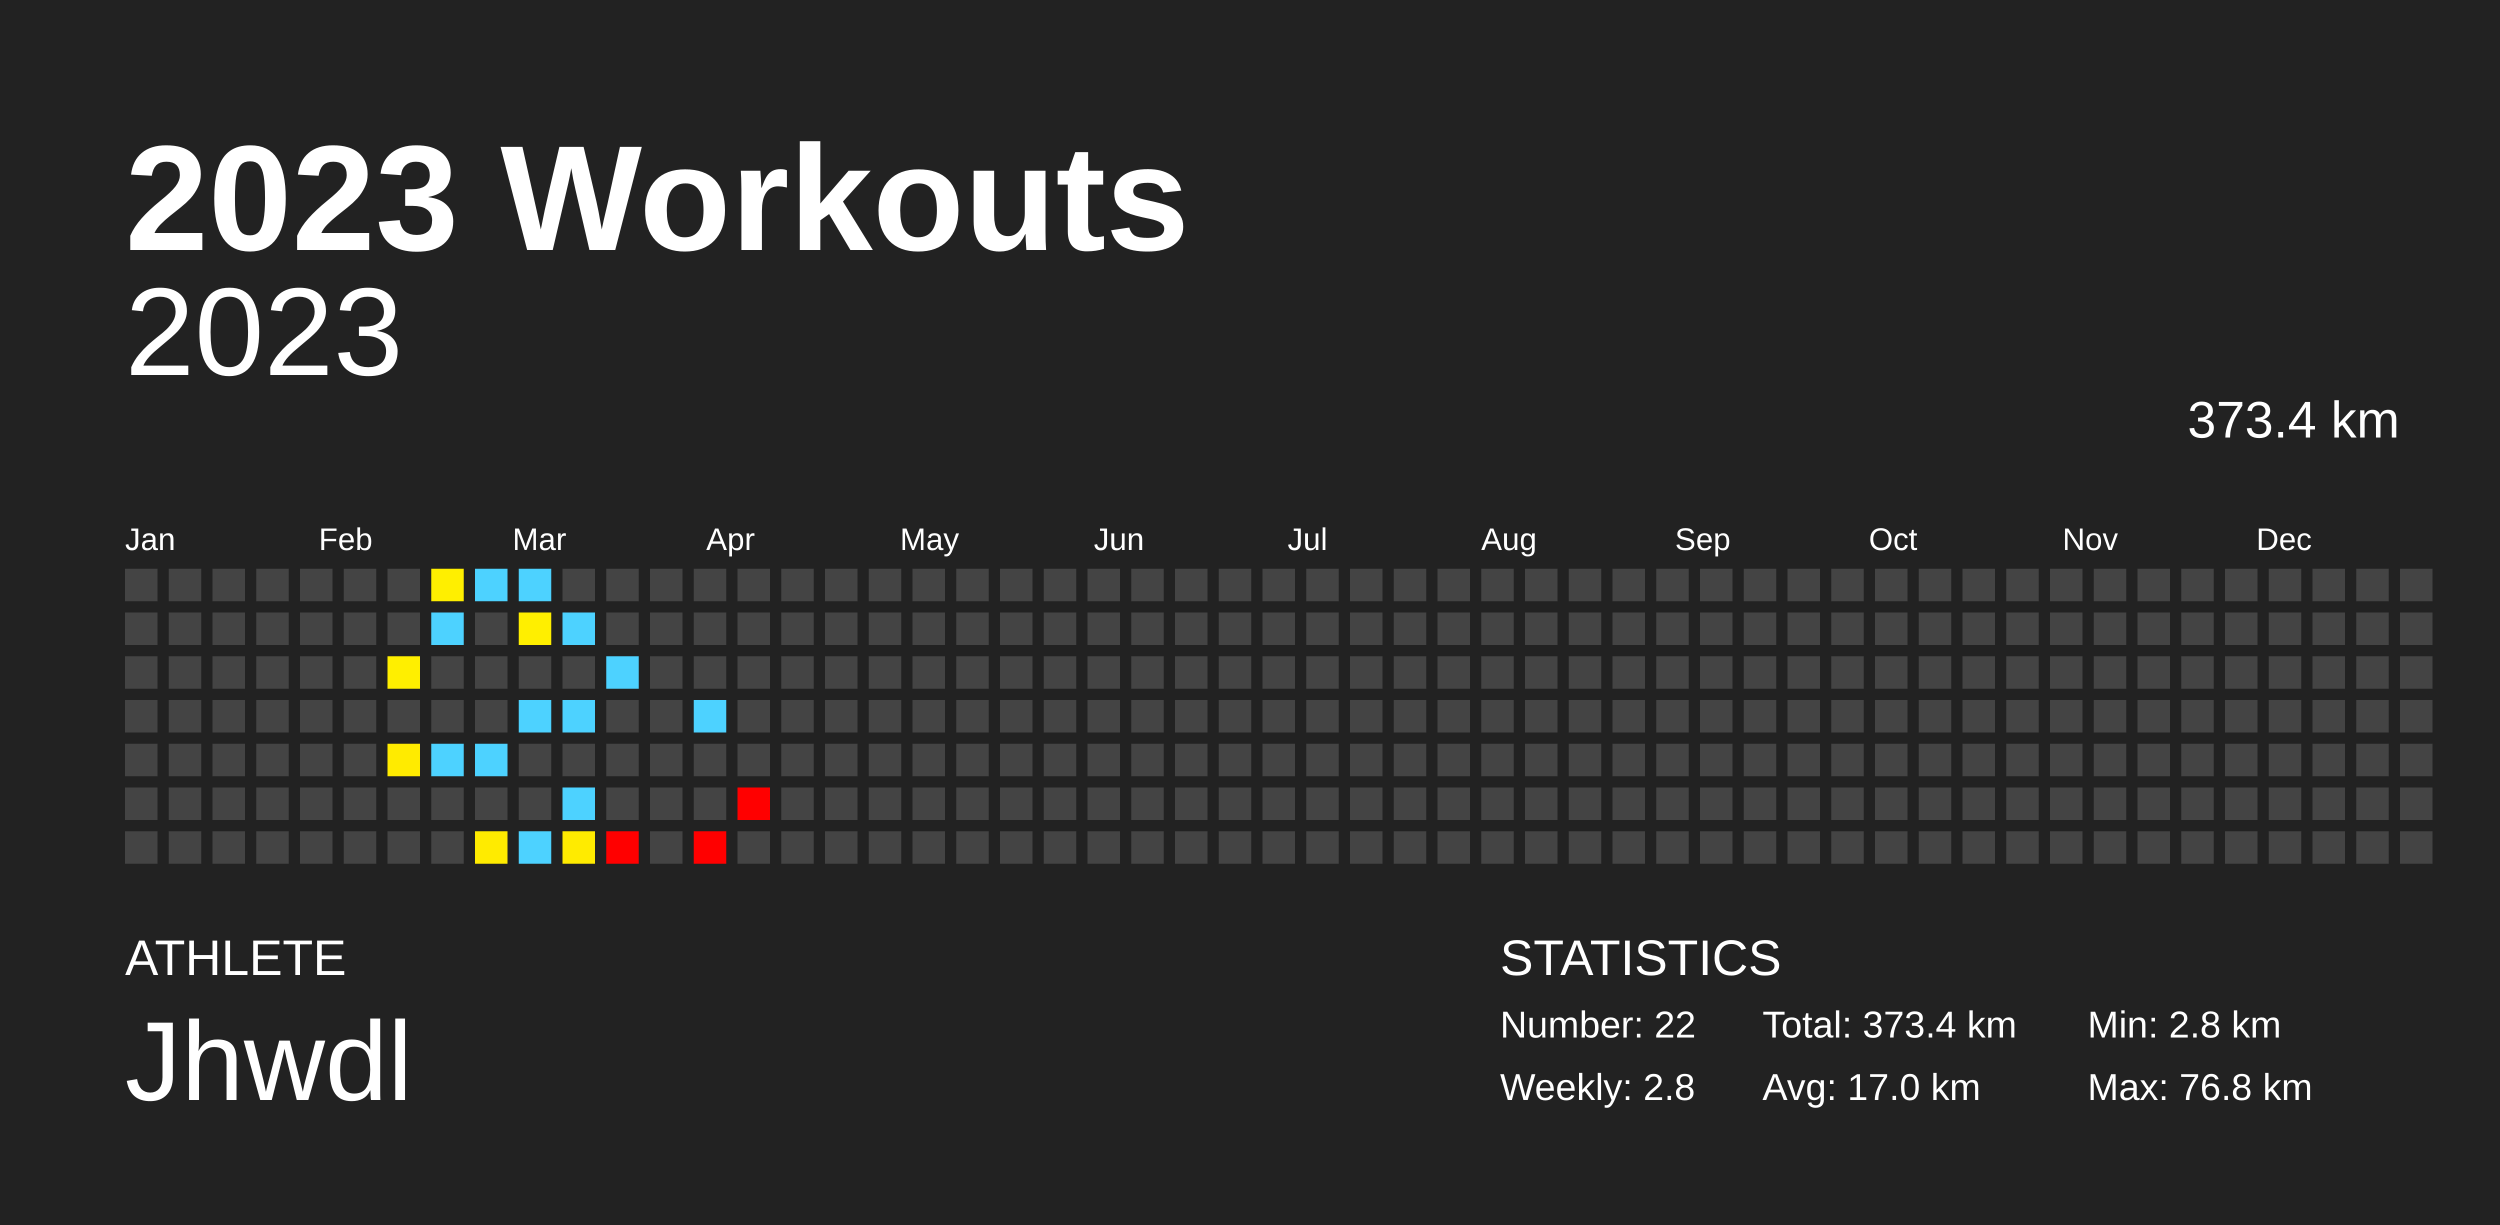
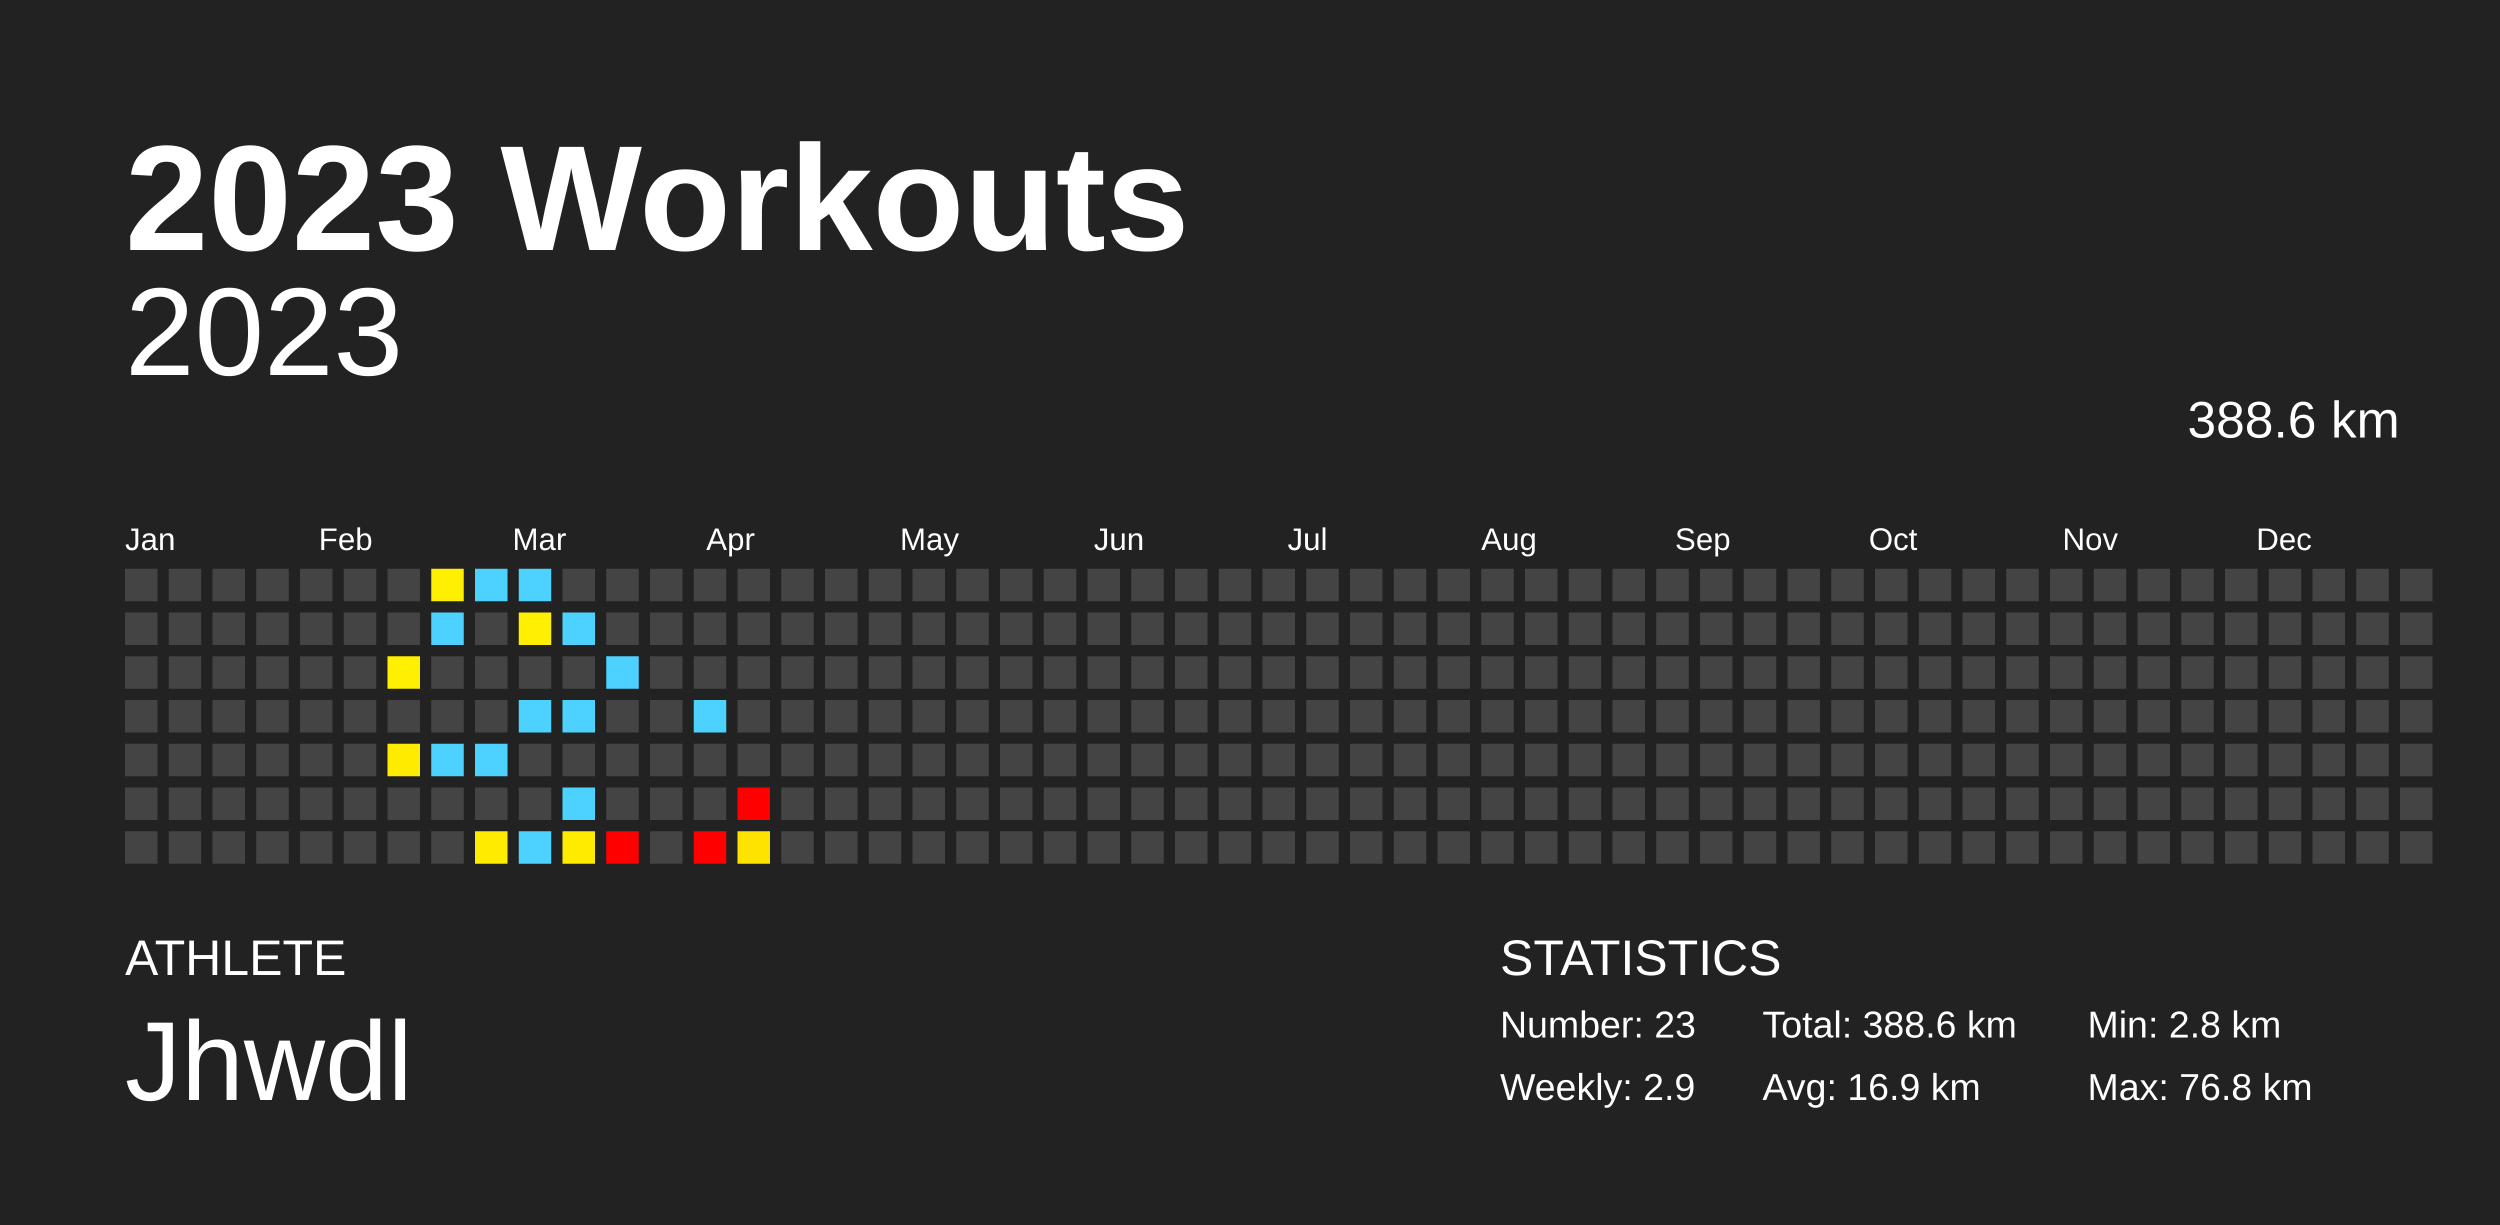
<svg xmlns="http://www.w3.org/2000/svg" baseProfile="full" height="98mm" version="1.1" viewBox="0,0,200,98" width="200mm">
  <defs />
  <rect fill="#222222" height="98" width="200" x="0" y="0" />
  <text fill="#FFFFFF" style="font-size:12px; font-family:Arial; font-weight:bold;" x="10" y="20">2023 Workouts</text>
  <text fill="#FFFFFF" style="font-size:4px; font-family:Arial" x="10" y="78">ATHLETE</text>
  <text fill="#FFFFFF" style="font-size:9px; font-family:Arial" x="10" y="88">Jhwdl</text>
  <text fill="#FFFFFF" style="font-size:4px; font-family:Arial" x="120" y="78">STATISTICS</text>
-   <text fill="#FFFFFF" style="font-size:3px; font-family:Arial" x="120" y="83">Number: 22</text>
-   <text fill="#FFFFFF" style="font-size:3px; font-family:Arial" x="120" y="88">Weekly: 2.8</text>
-   <text fill="#FFFFFF" style="font-size:3px; font-family:Arial" x="141" y="83">Total: 373.4 km</text>
-   <text fill="#FFFFFF" style="font-size:3px; font-family:Arial" x="141" y="88">Avg: 17.0 km</text>
+   <text fill="#FFFFFF" style="font-size:3px; font-family:Arial" x="120" y="83">Number: 23</text>
+   <text fill="#FFFFFF" style="font-size:3px; font-family:Arial" x="120" y="88">Weekly: 2.9</text>
+   <text fill="#FFFFFF" style="font-size:3px; font-family:Arial" x="141" y="83">Total: 388.6 km</text>
+   <text fill="#FFFFFF" style="font-size:3px; font-family:Arial" x="141" y="88">Avg: 16.9 km</text>
  <text fill="#FFFFFF" style="font-size:3px; font-family:Arial" x="167" y="83">Min: 2.8 km</text>
  <text fill="#FFFFFF" style="font-size:3px; font-family:Arial" x="167" y="88">Max: 76.8 km</text>
  <text alignment-baseline="hanging" fill="#FFFFFF" style="font-size:10.0px; font-family:Arial;" x="10" y="30">2023</text>
-   <text alignment-baseline="hanging" fill="#FFFFFF" style="font-size:4.125px; font-family:Arial;" x="175" y="35">373.4 km</text>
+   <text alignment-baseline="hanging" fill="#FFFFFF" style="font-size:4.125px; font-family:Arial;" x="175" y="35">388.6 km</text>
  <text fill="#FFFFFF" style="font-size:2.5px; font-family:Arial" x="10.0" y="44">Jan</text>
  <text fill="#FFFFFF" style="font-size:2.5px; font-family:Arial" x="25.5" y="44">Feb</text>
  <text fill="#FFFFFF" style="font-size:2.5px; font-family:Arial" x="41.0" y="44">Mar</text>
  <text fill="#FFFFFF" style="font-size:2.5px; font-family:Arial" x="56.5" y="44">Apr</text>
  <text fill="#FFFFFF" style="font-size:2.5px; font-family:Arial" x="72.0" y="44">May</text>
  <text fill="#FFFFFF" style="font-size:2.5px; font-family:Arial" x="87.5" y="44">Jun</text>
  <text fill="#FFFFFF" style="font-size:2.5px; font-family:Arial" x="103.0" y="44">Jul</text>
  <text fill="#FFFFFF" style="font-size:2.5px; font-family:Arial" x="118.5" y="44">Aug</text>
  <text fill="#FFFFFF" style="font-size:2.5px; font-family:Arial" x="134.0" y="44">Sep</text>
  <text fill="#FFFFFF" style="font-size:2.5px; font-family:Arial" x="149.5" y="44">Oct</text>
  <text fill="#FFFFFF" style="font-size:2.5px; font-family:Arial" x="165.0" y="44">Nov</text>
  <text fill="#FFFFFF" style="font-size:2.5px; font-family:Arial" x="180.5" y="44">Dec</text>
  <rect fill="#444444" height="2.6" width="2.6" x="10.0" y="45.5" />
  <rect fill="#444444" height="2.6" width="2.6" x="10.0" y="49.0" />
  <rect fill="#444444" height="2.6" width="2.6" x="10.0" y="52.5" />
  <rect fill="#444444" height="2.6" width="2.6" x="10.0" y="56.0" />
  <rect fill="#444444" height="2.6" width="2.6" x="10.0" y="59.5" />
  <rect fill="#444444" height="2.6" width="2.6" x="10.0" y="63.0" />
  <rect fill="#444444" height="2.6" width="2.6" x="10.0" y="66.5" />
  <rect fill="#444444" height="2.6" width="2.6" x="13.5" y="45.5" />
  <rect fill="#444444" height="2.6" width="2.6" x="13.5" y="49.0" />
  <rect fill="#444444" height="2.6" width="2.6" x="13.5" y="52.5" />
  <rect fill="#444444" height="2.6" width="2.6" x="13.5" y="56.0" />
  <rect fill="#444444" height="2.6" width="2.6" x="13.5" y="59.5" />
  <rect fill="#444444" height="2.6" width="2.6" x="13.5" y="63.0" />
  <rect fill="#444444" height="2.6" width="2.6" x="13.5" y="66.5" />
  <rect fill="#444444" height="2.6" width="2.6" x="17.0" y="45.5" />
  <rect fill="#444444" height="2.6" width="2.6" x="17.0" y="49.0" />
  <rect fill="#444444" height="2.6" width="2.6" x="17.0" y="52.5" />
  <rect fill="#444444" height="2.6" width="2.6" x="17.0" y="56.0" />
  <rect fill="#444444" height="2.6" width="2.6" x="17.0" y="59.5" />
  <rect fill="#444444" height="2.6" width="2.6" x="17.0" y="63.0" />
  <rect fill="#444444" height="2.6" width="2.6" x="17.0" y="66.5" />
  <rect fill="#444444" height="2.6" width="2.6" x="20.5" y="45.5" />
  <rect fill="#444444" height="2.6" width="2.6" x="20.5" y="49.0" />
  <rect fill="#444444" height="2.6" width="2.6" x="20.5" y="52.5" />
  <rect fill="#444444" height="2.6" width="2.6" x="20.5" y="56.0" />
  <rect fill="#444444" height="2.6" width="2.6" x="20.5" y="59.5" />
  <rect fill="#444444" height="2.6" width="2.6" x="20.5" y="63.0" />
  <rect fill="#444444" height="2.6" width="2.6" x="20.5" y="66.5" />
  <rect fill="#444444" height="2.6" width="2.6" x="24.0" y="45.5" />
  <rect fill="#444444" height="2.6" width="2.6" x="24.0" y="49.0" />
  <rect fill="#444444" height="2.6" width="2.6" x="24.0" y="52.5" />
  <rect fill="#444444" height="2.6" width="2.6" x="24.0" y="56.0" />
  <rect fill="#444444" height="2.6" width="2.6" x="24.0" y="59.5" />
  <rect fill="#444444" height="2.6" width="2.6" x="24.0" y="63.0" />
  <rect fill="#444444" height="2.6" width="2.6" x="24.0" y="66.5" />
  <rect fill="#444444" height="2.6" width="2.6" x="27.5" y="45.5" />
  <rect fill="#444444" height="2.6" width="2.6" x="27.5" y="49.0" />
  <rect fill="#444444" height="2.6" width="2.6" x="27.5" y="52.5" />
  <rect fill="#444444" height="2.6" width="2.6" x="27.5" y="56.0" />
  <rect fill="#444444" height="2.6" width="2.6" x="27.5" y="59.5" />
  <rect fill="#444444" height="2.6" width="2.6" x="27.5" y="63.0" />
  <rect fill="#444444" height="2.6" width="2.6" x="27.5" y="66.5" />
  <rect fill="#444444" height="2.6" width="2.6" x="31.0" y="45.5" />
  <rect fill="#444444" height="2.6" width="2.6" x="31.0" y="49.0" />
  <rect fill="#ffef00" height="2.6" width="2.6" x="31.0" y="52.5" />
  <rect fill="#444444" height="2.6" width="2.6" x="31.0" y="56.0" />
  <rect fill="#ffeb00" height="2.6" width="2.6" x="31.0" y="59.5" />
  <rect fill="#444444" height="2.6" width="2.6" x="31.0" y="63.0" />
  <rect fill="#444444" height="2.6" width="2.6" x="31.0" y="66.5" />
  <rect fill="#ffef00" height="2.6" width="2.6" x="34.5" y="45.5" />
  <rect fill="#4dd2ff" height="2.6" width="2.6" x="34.5" y="49.0" />
  <rect fill="#444444" height="2.6" width="2.6" x="34.5" y="52.5" />
  <rect fill="#444444" height="2.6" width="2.6" x="34.5" y="56.0" />
  <rect fill="#4dd2ff" height="2.6" width="2.6" x="34.5" y="59.5" />
  <rect fill="#444444" height="2.6" width="2.6" x="34.5" y="63.0" />
  <rect fill="#444444" height="2.6" width="2.6" x="34.5" y="66.5" />
  <rect fill="#4dd2ff" height="2.6" width="2.6" x="38.0" y="45.5" />
  <rect fill="#444444" height="2.6" width="2.6" x="38.0" y="49.0" />
  <rect fill="#444444" height="2.6" width="2.6" x="38.0" y="52.5" />
  <rect fill="#444444" height="2.6" width="2.6" x="38.0" y="56.0" />
  <rect fill="#4dd2ff" height="2.6" width="2.6" x="38.0" y="59.5" />
  <rect fill="#444444" height="2.6" width="2.6" x="38.0" y="63.0" />
  <rect fill="#ffeb00" height="2.6" width="2.6" x="38.0" y="66.5" />
  <rect fill="#4dd2ff" height="2.6" width="2.6" x="41.5" y="45.5" />
  <rect fill="#ffef00" height="2.6" width="2.6" x="41.5" y="49.0" />
  <rect fill="#444444" height="2.6" width="2.6" x="41.5" y="52.5" />
  <rect fill="#4dd2ff" height="2.6" width="2.6" x="41.5" y="56.0" />
  <rect fill="#444444" height="2.6" width="2.6" x="41.5" y="59.5" />
  <rect fill="#444444" height="2.6" width="2.6" x="41.5" y="63.0" />
  <rect fill="#4dd2ff" height="2.6" width="2.6" x="41.5" y="66.5" />
  <rect fill="#444444" height="2.6" width="2.6" x="45.0" y="45.5" />
  <rect fill="#4dd2ff" height="2.6" width="2.6" x="45.0" y="49.0" />
  <rect fill="#444444" height="2.6" width="2.6" x="45.0" y="52.5" />
  <rect fill="#4dd2ff" height="2.6" width="2.6" x="45.0" y="56.0" />
  <rect fill="#444444" height="2.6" width="2.6" x="45.0" y="59.5" />
  <rect fill="#4dd2ff" height="2.6" width="2.6" x="45.0" y="63.0" />
  <rect fill="#ffeb00" height="2.6" width="2.6" x="45.0" y="66.5" />
  <rect fill="#444444" height="2.6" width="2.6" x="48.5" y="45.5" />
  <rect fill="#444444" height="2.6" width="2.6" x="48.5" y="49.0" />
  <rect fill="#4dd2ff" height="2.6" width="2.6" x="48.5" y="52.5" />
  <rect fill="#444444" height="2.6" width="2.6" x="48.5" y="56.0" />
  <rect fill="#444444" height="2.6" width="2.6" x="48.5" y="59.5" />
  <rect fill="#444444" height="2.6" width="2.6" x="48.5" y="63.0" />
  <rect fill="red" height="2.6" width="2.6" x="48.5" y="66.5" />
  <rect fill="#444444" height="2.6" width="2.6" x="52.0" y="45.5" />
  <rect fill="#444444" height="2.6" width="2.6" x="52.0" y="49.0" />
  <rect fill="#444444" height="2.6" width="2.6" x="52.0" y="52.5" />
  <rect fill="#444444" height="2.6" width="2.6" x="52.0" y="56.0" />
  <rect fill="#444444" height="2.6" width="2.6" x="52.0" y="59.5" />
  <rect fill="#444444" height="2.6" width="2.6" x="52.0" y="63.0" />
  <rect fill="#444444" height="2.6" width="2.6" x="52.0" y="66.5" />
  <rect fill="#444444" height="2.6" width="2.6" x="55.5" y="45.5" />
  <rect fill="#444444" height="2.6" width="2.6" x="55.5" y="49.0" />
  <rect fill="#444444" height="2.6" width="2.6" x="55.5" y="52.5" />
  <rect fill="#4dd2ff" height="2.6" width="2.6" x="55.5" y="56.0" />
  <rect fill="#444444" height="2.6" width="2.6" x="55.5" y="59.5" />
  <rect fill="#444444" height="2.6" width="2.6" x="55.5" y="63.0" />
  <rect fill="red" height="2.6" width="2.6" x="55.5" y="66.5" />
  <rect fill="#444444" height="2.6" width="2.6" x="59.0" y="45.5" />
  <rect fill="#444444" height="2.6" width="2.6" x="59.0" y="49.0" />
  <rect fill="#444444" height="2.6" width="2.6" x="59.0" y="52.5" />
  <rect fill="#444444" height="2.6" width="2.6" x="59.0" y="56.0" />
  <rect fill="#444444" height="2.6" width="2.6" x="59.0" y="59.5" />
  <rect fill="red" height="2.6" width="2.6" x="59.0" y="63.0" />
-   <rect fill="#444444" height="2.6" width="2.6" x="59.0" y="66.5" />
+   <rect fill="#ffe300" height="2.6" width="2.6" x="59.0" y="66.5" />
  <rect fill="#444444" height="2.6" width="2.6" x="62.5" y="45.5" />
  <rect fill="#444444" height="2.6" width="2.6" x="62.5" y="49.0" />
  <rect fill="#444444" height="2.6" width="2.6" x="62.5" y="52.5" />
  <rect fill="#444444" height="2.6" width="2.6" x="62.5" y="56.0" />
  <rect fill="#444444" height="2.6" width="2.6" x="62.5" y="59.5" />
  <rect fill="#444444" height="2.6" width="2.6" x="62.5" y="63.0" />
  <rect fill="#444444" height="2.6" width="2.6" x="62.5" y="66.5" />
  <rect fill="#444444" height="2.6" width="2.6" x="66.0" y="45.5" />
  <rect fill="#444444" height="2.6" width="2.6" x="66.0" y="49.0" />
  <rect fill="#444444" height="2.6" width="2.6" x="66.0" y="52.5" />
  <rect fill="#444444" height="2.6" width="2.6" x="66.0" y="56.0" />
  <rect fill="#444444" height="2.6" width="2.6" x="66.0" y="59.5" />
  <rect fill="#444444" height="2.6" width="2.6" x="66.0" y="63.0" />
  <rect fill="#444444" height="2.6" width="2.6" x="66.0" y="66.5" />
  <rect fill="#444444" height="2.6" width="2.6" x="69.5" y="45.5" />
  <rect fill="#444444" height="2.6" width="2.6" x="69.5" y="49.0" />
  <rect fill="#444444" height="2.6" width="2.6" x="69.5" y="52.5" />
  <rect fill="#444444" height="2.6" width="2.6" x="69.5" y="56.0" />
  <rect fill="#444444" height="2.6" width="2.6" x="69.5" y="59.5" />
  <rect fill="#444444" height="2.6" width="2.6" x="69.5" y="63.0" />
  <rect fill="#444444" height="2.6" width="2.6" x="69.5" y="66.5" />
  <rect fill="#444444" height="2.6" width="2.6" x="73.0" y="45.5" />
  <rect fill="#444444" height="2.6" width="2.6" x="73.0" y="49.0" />
  <rect fill="#444444" height="2.6" width="2.6" x="73.0" y="52.5" />
  <rect fill="#444444" height="2.6" width="2.6" x="73.0" y="56.0" />
  <rect fill="#444444" height="2.6" width="2.6" x="73.0" y="59.5" />
  <rect fill="#444444" height="2.6" width="2.6" x="73.0" y="63.0" />
  <rect fill="#444444" height="2.6" width="2.6" x="73.0" y="66.5" />
  <rect fill="#444444" height="2.6" width="2.6" x="76.5" y="45.5" />
  <rect fill="#444444" height="2.6" width="2.6" x="76.5" y="49.0" />
  <rect fill="#444444" height="2.6" width="2.6" x="76.5" y="52.5" />
  <rect fill="#444444" height="2.6" width="2.6" x="76.5" y="56.0" />
  <rect fill="#444444" height="2.6" width="2.6" x="76.5" y="59.5" />
  <rect fill="#444444" height="2.6" width="2.6" x="76.5" y="63.0" />
  <rect fill="#444444" height="2.6" width="2.6" x="76.5" y="66.5" />
  <rect fill="#444444" height="2.6" width="2.6" x="80.0" y="45.5" />
  <rect fill="#444444" height="2.6" width="2.6" x="80.0" y="49.0" />
  <rect fill="#444444" height="2.6" width="2.6" x="80.0" y="52.5" />
  <rect fill="#444444" height="2.6" width="2.6" x="80.0" y="56.0" />
  <rect fill="#444444" height="2.6" width="2.6" x="80.0" y="59.5" />
  <rect fill="#444444" height="2.6" width="2.6" x="80.0" y="63.0" />
  <rect fill="#444444" height="2.6" width="2.6" x="80.0" y="66.5" />
  <rect fill="#444444" height="2.6" width="2.6" x="83.5" y="45.5" />
  <rect fill="#444444" height="2.6" width="2.6" x="83.5" y="49.0" />
  <rect fill="#444444" height="2.6" width="2.6" x="83.5" y="52.5" />
  <rect fill="#444444" height="2.6" width="2.6" x="83.5" y="56.0" />
  <rect fill="#444444" height="2.6" width="2.6" x="83.5" y="59.5" />
  <rect fill="#444444" height="2.6" width="2.6" x="83.5" y="63.0" />
  <rect fill="#444444" height="2.6" width="2.6" x="83.5" y="66.5" />
  <rect fill="#444444" height="2.6" width="2.6" x="87.0" y="45.5" />
  <rect fill="#444444" height="2.6" width="2.6" x="87.0" y="49.0" />
  <rect fill="#444444" height="2.6" width="2.6" x="87.0" y="52.5" />
  <rect fill="#444444" height="2.6" width="2.6" x="87.0" y="56.0" />
  <rect fill="#444444" height="2.6" width="2.6" x="87.0" y="59.5" />
  <rect fill="#444444" height="2.6" width="2.6" x="87.0" y="63.0" />
  <rect fill="#444444" height="2.6" width="2.6" x="87.0" y="66.5" />
  <rect fill="#444444" height="2.6" width="2.6" x="90.5" y="45.5" />
  <rect fill="#444444" height="2.6" width="2.6" x="90.5" y="49.0" />
  <rect fill="#444444" height="2.6" width="2.6" x="90.5" y="52.5" />
  <rect fill="#444444" height="2.6" width="2.6" x="90.5" y="56.0" />
  <rect fill="#444444" height="2.6" width="2.6" x="90.5" y="59.5" />
  <rect fill="#444444" height="2.6" width="2.6" x="90.5" y="63.0" />
  <rect fill="#444444" height="2.6" width="2.6" x="90.5" y="66.5" />
  <rect fill="#444444" height="2.6" width="2.6" x="94.0" y="45.5" />
  <rect fill="#444444" height="2.6" width="2.6" x="94.0" y="49.0" />
  <rect fill="#444444" height="2.6" width="2.6" x="94.0" y="52.5" />
  <rect fill="#444444" height="2.6" width="2.6" x="94.0" y="56.0" />
  <rect fill="#444444" height="2.6" width="2.6" x="94.0" y="59.5" />
  <rect fill="#444444" height="2.6" width="2.6" x="94.0" y="63.0" />
  <rect fill="#444444" height="2.6" width="2.6" x="94.0" y="66.5" />
  <rect fill="#444444" height="2.6" width="2.6" x="97.5" y="45.5" />
  <rect fill="#444444" height="2.6" width="2.6" x="97.5" y="49.0" />
  <rect fill="#444444" height="2.6" width="2.6" x="97.5" y="52.5" />
  <rect fill="#444444" height="2.6" width="2.6" x="97.5" y="56.0" />
  <rect fill="#444444" height="2.6" width="2.6" x="97.5" y="59.5" />
  <rect fill="#444444" height="2.6" width="2.6" x="97.5" y="63.0" />
  <rect fill="#444444" height="2.6" width="2.6" x="97.5" y="66.5" />
  <rect fill="#444444" height="2.6" width="2.6" x="101.0" y="45.5" />
  <rect fill="#444444" height="2.6" width="2.6" x="101.0" y="49.0" />
  <rect fill="#444444" height="2.6" width="2.6" x="101.0" y="52.5" />
  <rect fill="#444444" height="2.6" width="2.6" x="101.0" y="56.0" />
  <rect fill="#444444" height="2.6" width="2.6" x="101.0" y="59.5" />
  <rect fill="#444444" height="2.6" width="2.6" x="101.0" y="63.0" />
  <rect fill="#444444" height="2.6" width="2.6" x="101.0" y="66.5" />
  <rect fill="#444444" height="2.6" width="2.6" x="104.5" y="45.5" />
  <rect fill="#444444" height="2.6" width="2.6" x="104.5" y="49.0" />
  <rect fill="#444444" height="2.6" width="2.6" x="104.5" y="52.5" />
  <rect fill="#444444" height="2.6" width="2.6" x="104.5" y="56.0" />
  <rect fill="#444444" height="2.6" width="2.6" x="104.5" y="59.5" />
  <rect fill="#444444" height="2.6" width="2.6" x="104.5" y="63.0" />
  <rect fill="#444444" height="2.6" width="2.6" x="104.5" y="66.5" />
  <rect fill="#444444" height="2.6" width="2.6" x="108.0" y="45.5" />
  <rect fill="#444444" height="2.6" width="2.6" x="108.0" y="49.0" />
  <rect fill="#444444" height="2.6" width="2.6" x="108.0" y="52.5" />
  <rect fill="#444444" height="2.6" width="2.6" x="108.0" y="56.0" />
  <rect fill="#444444" height="2.6" width="2.6" x="108.0" y="59.5" />
  <rect fill="#444444" height="2.6" width="2.6" x="108.0" y="63.0" />
  <rect fill="#444444" height="2.6" width="2.6" x="108.0" y="66.5" />
  <rect fill="#444444" height="2.6" width="2.6" x="111.5" y="45.5" />
  <rect fill="#444444" height="2.6" width="2.6" x="111.5" y="49.0" />
  <rect fill="#444444" height="2.6" width="2.6" x="111.5" y="52.5" />
  <rect fill="#444444" height="2.6" width="2.6" x="111.5" y="56.0" />
  <rect fill="#444444" height="2.6" width="2.6" x="111.5" y="59.5" />
  <rect fill="#444444" height="2.6" width="2.6" x="111.5" y="63.0" />
  <rect fill="#444444" height="2.6" width="2.6" x="111.5" y="66.5" />
  <rect fill="#444444" height="2.6" width="2.6" x="115.0" y="45.5" />
  <rect fill="#444444" height="2.6" width="2.6" x="115.0" y="49.0" />
  <rect fill="#444444" height="2.6" width="2.6" x="115.0" y="52.5" />
  <rect fill="#444444" height="2.6" width="2.6" x="115.0" y="56.0" />
  <rect fill="#444444" height="2.6" width="2.6" x="115.0" y="59.5" />
  <rect fill="#444444" height="2.6" width="2.6" x="115.0" y="63.0" />
  <rect fill="#444444" height="2.6" width="2.6" x="115.0" y="66.5" />
  <rect fill="#444444" height="2.6" width="2.6" x="118.5" y="45.5" />
  <rect fill="#444444" height="2.6" width="2.6" x="118.5" y="49.0" />
  <rect fill="#444444" height="2.6" width="2.6" x="118.5" y="52.5" />
  <rect fill="#444444" height="2.6" width="2.6" x="118.5" y="56.0" />
  <rect fill="#444444" height="2.6" width="2.6" x="118.5" y="59.5" />
  <rect fill="#444444" height="2.6" width="2.6" x="118.5" y="63.0" />
  <rect fill="#444444" height="2.6" width="2.6" x="118.5" y="66.5" />
  <rect fill="#444444" height="2.6" width="2.6" x="122.0" y="45.5" />
  <rect fill="#444444" height="2.6" width="2.6" x="122.0" y="49.0" />
  <rect fill="#444444" height="2.6" width="2.6" x="122.0" y="52.5" />
  <rect fill="#444444" height="2.6" width="2.6" x="122.0" y="56.0" />
  <rect fill="#444444" height="2.6" width="2.6" x="122.0" y="59.5" />
  <rect fill="#444444" height="2.6" width="2.6" x="122.0" y="63.0" />
  <rect fill="#444444" height="2.6" width="2.6" x="122.0" y="66.5" />
  <rect fill="#444444" height="2.6" width="2.6" x="125.5" y="45.5" />
  <rect fill="#444444" height="2.6" width="2.6" x="125.5" y="49.0" />
  <rect fill="#444444" height="2.6" width="2.6" x="125.5" y="52.5" />
  <rect fill="#444444" height="2.6" width="2.6" x="125.5" y="56.0" />
  <rect fill="#444444" height="2.6" width="2.6" x="125.5" y="59.5" />
  <rect fill="#444444" height="2.6" width="2.6" x="125.5" y="63.0" />
  <rect fill="#444444" height="2.6" width="2.6" x="125.5" y="66.5" />
  <rect fill="#444444" height="2.6" width="2.6" x="129.0" y="45.5" />
  <rect fill="#444444" height="2.6" width="2.6" x="129.0" y="49.0" />
  <rect fill="#444444" height="2.6" width="2.6" x="129.0" y="52.5" />
  <rect fill="#444444" height="2.6" width="2.6" x="129.0" y="56.0" />
  <rect fill="#444444" height="2.6" width="2.6" x="129.0" y="59.5" />
  <rect fill="#444444" height="2.6" width="2.6" x="129.0" y="63.0" />
  <rect fill="#444444" height="2.6" width="2.6" x="129.0" y="66.5" />
  <rect fill="#444444" height="2.6" width="2.6" x="132.5" y="45.5" />
  <rect fill="#444444" height="2.6" width="2.6" x="132.5" y="49.0" />
  <rect fill="#444444" height="2.6" width="2.6" x="132.5" y="52.5" />
  <rect fill="#444444" height="2.6" width="2.6" x="132.5" y="56.0" />
  <rect fill="#444444" height="2.6" width="2.6" x="132.5" y="59.5" />
  <rect fill="#444444" height="2.6" width="2.6" x="132.5" y="63.0" />
  <rect fill="#444444" height="2.6" width="2.6" x="132.5" y="66.5" />
  <rect fill="#444444" height="2.6" width="2.6" x="136.0" y="45.5" />
  <rect fill="#444444" height="2.6" width="2.6" x="136.0" y="49.0" />
  <rect fill="#444444" height="2.6" width="2.6" x="136.0" y="52.5" />
  <rect fill="#444444" height="2.6" width="2.6" x="136.0" y="56.0" />
  <rect fill="#444444" height="2.6" width="2.6" x="136.0" y="59.5" />
  <rect fill="#444444" height="2.6" width="2.6" x="136.0" y="63.0" />
  <rect fill="#444444" height="2.6" width="2.6" x="136.0" y="66.5" />
  <rect fill="#444444" height="2.6" width="2.6" x="139.5" y="45.5" />
  <rect fill="#444444" height="2.6" width="2.6" x="139.5" y="49.0" />
  <rect fill="#444444" height="2.6" width="2.6" x="139.5" y="52.5" />
  <rect fill="#444444" height="2.6" width="2.6" x="139.5" y="56.0" />
  <rect fill="#444444" height="2.6" width="2.6" x="139.5" y="59.5" />
  <rect fill="#444444" height="2.6" width="2.6" x="139.5" y="63.0" />
  <rect fill="#444444" height="2.6" width="2.6" x="139.5" y="66.5" />
  <rect fill="#444444" height="2.6" width="2.6" x="143.0" y="45.5" />
  <rect fill="#444444" height="2.6" width="2.6" x="143.0" y="49.0" />
  <rect fill="#444444" height="2.6" width="2.6" x="143.0" y="52.5" />
  <rect fill="#444444" height="2.6" width="2.6" x="143.0" y="56.0" />
  <rect fill="#444444" height="2.6" width="2.6" x="143.0" y="59.5" />
  <rect fill="#444444" height="2.6" width="2.6" x="143.0" y="63.0" />
  <rect fill="#444444" height="2.6" width="2.6" x="143.0" y="66.5" />
  <rect fill="#444444" height="2.6" width="2.6" x="146.5" y="45.5" />
  <rect fill="#444444" height="2.6" width="2.6" x="146.5" y="49.0" />
  <rect fill="#444444" height="2.6" width="2.6" x="146.5" y="52.5" />
  <rect fill="#444444" height="2.6" width="2.6" x="146.5" y="56.0" />
  <rect fill="#444444" height="2.6" width="2.6" x="146.5" y="59.5" />
  <rect fill="#444444" height="2.6" width="2.6" x="146.5" y="63.0" />
  <rect fill="#444444" height="2.6" width="2.6" x="146.5" y="66.5" />
  <rect fill="#444444" height="2.6" width="2.6" x="150.0" y="45.5" />
  <rect fill="#444444" height="2.6" width="2.6" x="150.0" y="49.0" />
  <rect fill="#444444" height="2.6" width="2.6" x="150.0" y="52.5" />
  <rect fill="#444444" height="2.6" width="2.6" x="150.0" y="56.0" />
  <rect fill="#444444" height="2.6" width="2.6" x="150.0" y="59.5" />
  <rect fill="#444444" height="2.6" width="2.6" x="150.0" y="63.0" />
  <rect fill="#444444" height="2.6" width="2.6" x="150.0" y="66.5" />
  <rect fill="#444444" height="2.6" width="2.6" x="153.5" y="45.5" />
  <rect fill="#444444" height="2.6" width="2.6" x="153.5" y="49.0" />
  <rect fill="#444444" height="2.6" width="2.6" x="153.5" y="52.5" />
  <rect fill="#444444" height="2.6" width="2.6" x="153.5" y="56.0" />
  <rect fill="#444444" height="2.6" width="2.6" x="153.5" y="59.5" />
  <rect fill="#444444" height="2.6" width="2.6" x="153.5" y="63.0" />
  <rect fill="#444444" height="2.6" width="2.6" x="153.5" y="66.5" />
  <rect fill="#444444" height="2.6" width="2.6" x="157.0" y="45.5" />
  <rect fill="#444444" height="2.6" width="2.6" x="157.0" y="49.0" />
  <rect fill="#444444" height="2.6" width="2.6" x="157.0" y="52.5" />
  <rect fill="#444444" height="2.6" width="2.6" x="157.0" y="56.0" />
  <rect fill="#444444" height="2.6" width="2.6" x="157.0" y="59.5" />
  <rect fill="#444444" height="2.6" width="2.6" x="157.0" y="63.0" />
  <rect fill="#444444" height="2.6" width="2.6" x="157.0" y="66.5" />
  <rect fill="#444444" height="2.6" width="2.6" x="160.5" y="45.5" />
  <rect fill="#444444" height="2.6" width="2.6" x="160.5" y="49.0" />
  <rect fill="#444444" height="2.6" width="2.6" x="160.5" y="52.5" />
  <rect fill="#444444" height="2.6" width="2.6" x="160.5" y="56.0" />
  <rect fill="#444444" height="2.6" width="2.6" x="160.5" y="59.5" />
  <rect fill="#444444" height="2.6" width="2.6" x="160.5" y="63.0" />
  <rect fill="#444444" height="2.6" width="2.6" x="160.5" y="66.5" />
  <rect fill="#444444" height="2.6" width="2.6" x="164.0" y="45.5" />
  <rect fill="#444444" height="2.6" width="2.6" x="164.0" y="49.0" />
  <rect fill="#444444" height="2.6" width="2.6" x="164.0" y="52.5" />
  <rect fill="#444444" height="2.6" width="2.6" x="164.0" y="56.0" />
  <rect fill="#444444" height="2.6" width="2.6" x="164.0" y="59.5" />
  <rect fill="#444444" height="2.6" width="2.6" x="164.0" y="63.0" />
  <rect fill="#444444" height="2.6" width="2.6" x="164.0" y="66.5" />
  <rect fill="#444444" height="2.6" width="2.6" x="167.5" y="45.5" />
  <rect fill="#444444" height="2.6" width="2.6" x="167.5" y="49.0" />
  <rect fill="#444444" height="2.6" width="2.6" x="167.5" y="52.5" />
  <rect fill="#444444" height="2.6" width="2.6" x="167.5" y="56.0" />
  <rect fill="#444444" height="2.6" width="2.6" x="167.5" y="59.5" />
  <rect fill="#444444" height="2.6" width="2.6" x="167.5" y="63.0" />
  <rect fill="#444444" height="2.6" width="2.6" x="167.5" y="66.5" />
  <rect fill="#444444" height="2.6" width="2.6" x="171.0" y="45.5" />
  <rect fill="#444444" height="2.6" width="2.6" x="171.0" y="49.0" />
  <rect fill="#444444" height="2.6" width="2.6" x="171.0" y="52.5" />
  <rect fill="#444444" height="2.6" width="2.6" x="171.0" y="56.0" />
  <rect fill="#444444" height="2.6" width="2.6" x="171.0" y="59.5" />
  <rect fill="#444444" height="2.6" width="2.6" x="171.0" y="63.0" />
  <rect fill="#444444" height="2.6" width="2.6" x="171.0" y="66.5" />
  <rect fill="#444444" height="2.6" width="2.6" x="174.5" y="45.5" />
  <rect fill="#444444" height="2.6" width="2.6" x="174.5" y="49.0" />
  <rect fill="#444444" height="2.6" width="2.6" x="174.5" y="52.5" />
  <rect fill="#444444" height="2.6" width="2.6" x="174.5" y="56.0" />
  <rect fill="#444444" height="2.6" width="2.6" x="174.5" y="59.5" />
  <rect fill="#444444" height="2.6" width="2.6" x="174.5" y="63.0" />
  <rect fill="#444444" height="2.6" width="2.6" x="174.5" y="66.5" />
  <rect fill="#444444" height="2.6" width="2.6" x="178.0" y="45.5" />
  <rect fill="#444444" height="2.6" width="2.6" x="178.0" y="49.0" />
  <rect fill="#444444" height="2.6" width="2.6" x="178.0" y="52.5" />
  <rect fill="#444444" height="2.6" width="2.6" x="178.0" y="56.0" />
  <rect fill="#444444" height="2.6" width="2.6" x="178.0" y="59.5" />
  <rect fill="#444444" height="2.6" width="2.6" x="178.0" y="63.0" />
  <rect fill="#444444" height="2.6" width="2.6" x="178.0" y="66.5" />
  <rect fill="#444444" height="2.6" width="2.6" x="181.5" y="45.5" />
  <rect fill="#444444" height="2.6" width="2.6" x="181.5" y="49.0" />
  <rect fill="#444444" height="2.6" width="2.6" x="181.5" y="52.5" />
  <rect fill="#444444" height="2.6" width="2.6" x="181.5" y="56.0" />
  <rect fill="#444444" height="2.6" width="2.6" x="181.5" y="59.5" />
  <rect fill="#444444" height="2.6" width="2.6" x="181.5" y="63.0" />
  <rect fill="#444444" height="2.6" width="2.6" x="181.5" y="66.5" />
  <rect fill="#444444" height="2.6" width="2.6" x="185.0" y="45.5" />
  <rect fill="#444444" height="2.6" width="2.6" x="185.0" y="49.0" />
  <rect fill="#444444" height="2.6" width="2.6" x="185.0" y="52.5" />
  <rect fill="#444444" height="2.6" width="2.6" x="185.0" y="56.0" />
  <rect fill="#444444" height="2.6" width="2.6" x="185.0" y="59.5" />
  <rect fill="#444444" height="2.6" width="2.6" x="185.0" y="63.0" />
  <rect fill="#444444" height="2.6" width="2.6" x="185.0" y="66.5" />
  <rect fill="#444444" height="2.6" width="2.6" x="188.5" y="45.5" />
  <rect fill="#444444" height="2.6" width="2.6" x="188.5" y="49.0" />
  <rect fill="#444444" height="2.6" width="2.6" x="188.5" y="52.5" />
  <rect fill="#444444" height="2.6" width="2.6" x="188.5" y="56.0" />
  <rect fill="#444444" height="2.6" width="2.6" x="188.5" y="59.5" />
  <rect fill="#444444" height="2.6" width="2.6" x="188.5" y="63.0" />
  <rect fill="#444444" height="2.6" width="2.6" x="188.5" y="66.5" />
  <rect fill="#444444" height="2.6" width="2.6" x="192.0" y="45.5" />
  <rect fill="#444444" height="2.6" width="2.6" x="192.0" y="49.0" />
  <rect fill="#444444" height="2.6" width="2.6" x="192.0" y="52.5" />
  <rect fill="#444444" height="2.6" width="2.6" x="192.0" y="56.0" />
  <rect fill="#444444" height="2.6" width="2.6" x="192.0" y="59.5" />
  <rect fill="#444444" height="2.6" width="2.6" x="192.0" y="63.0" />
  <rect fill="#444444" height="2.6" width="2.6" x="192.0" y="66.5" />
</svg>
